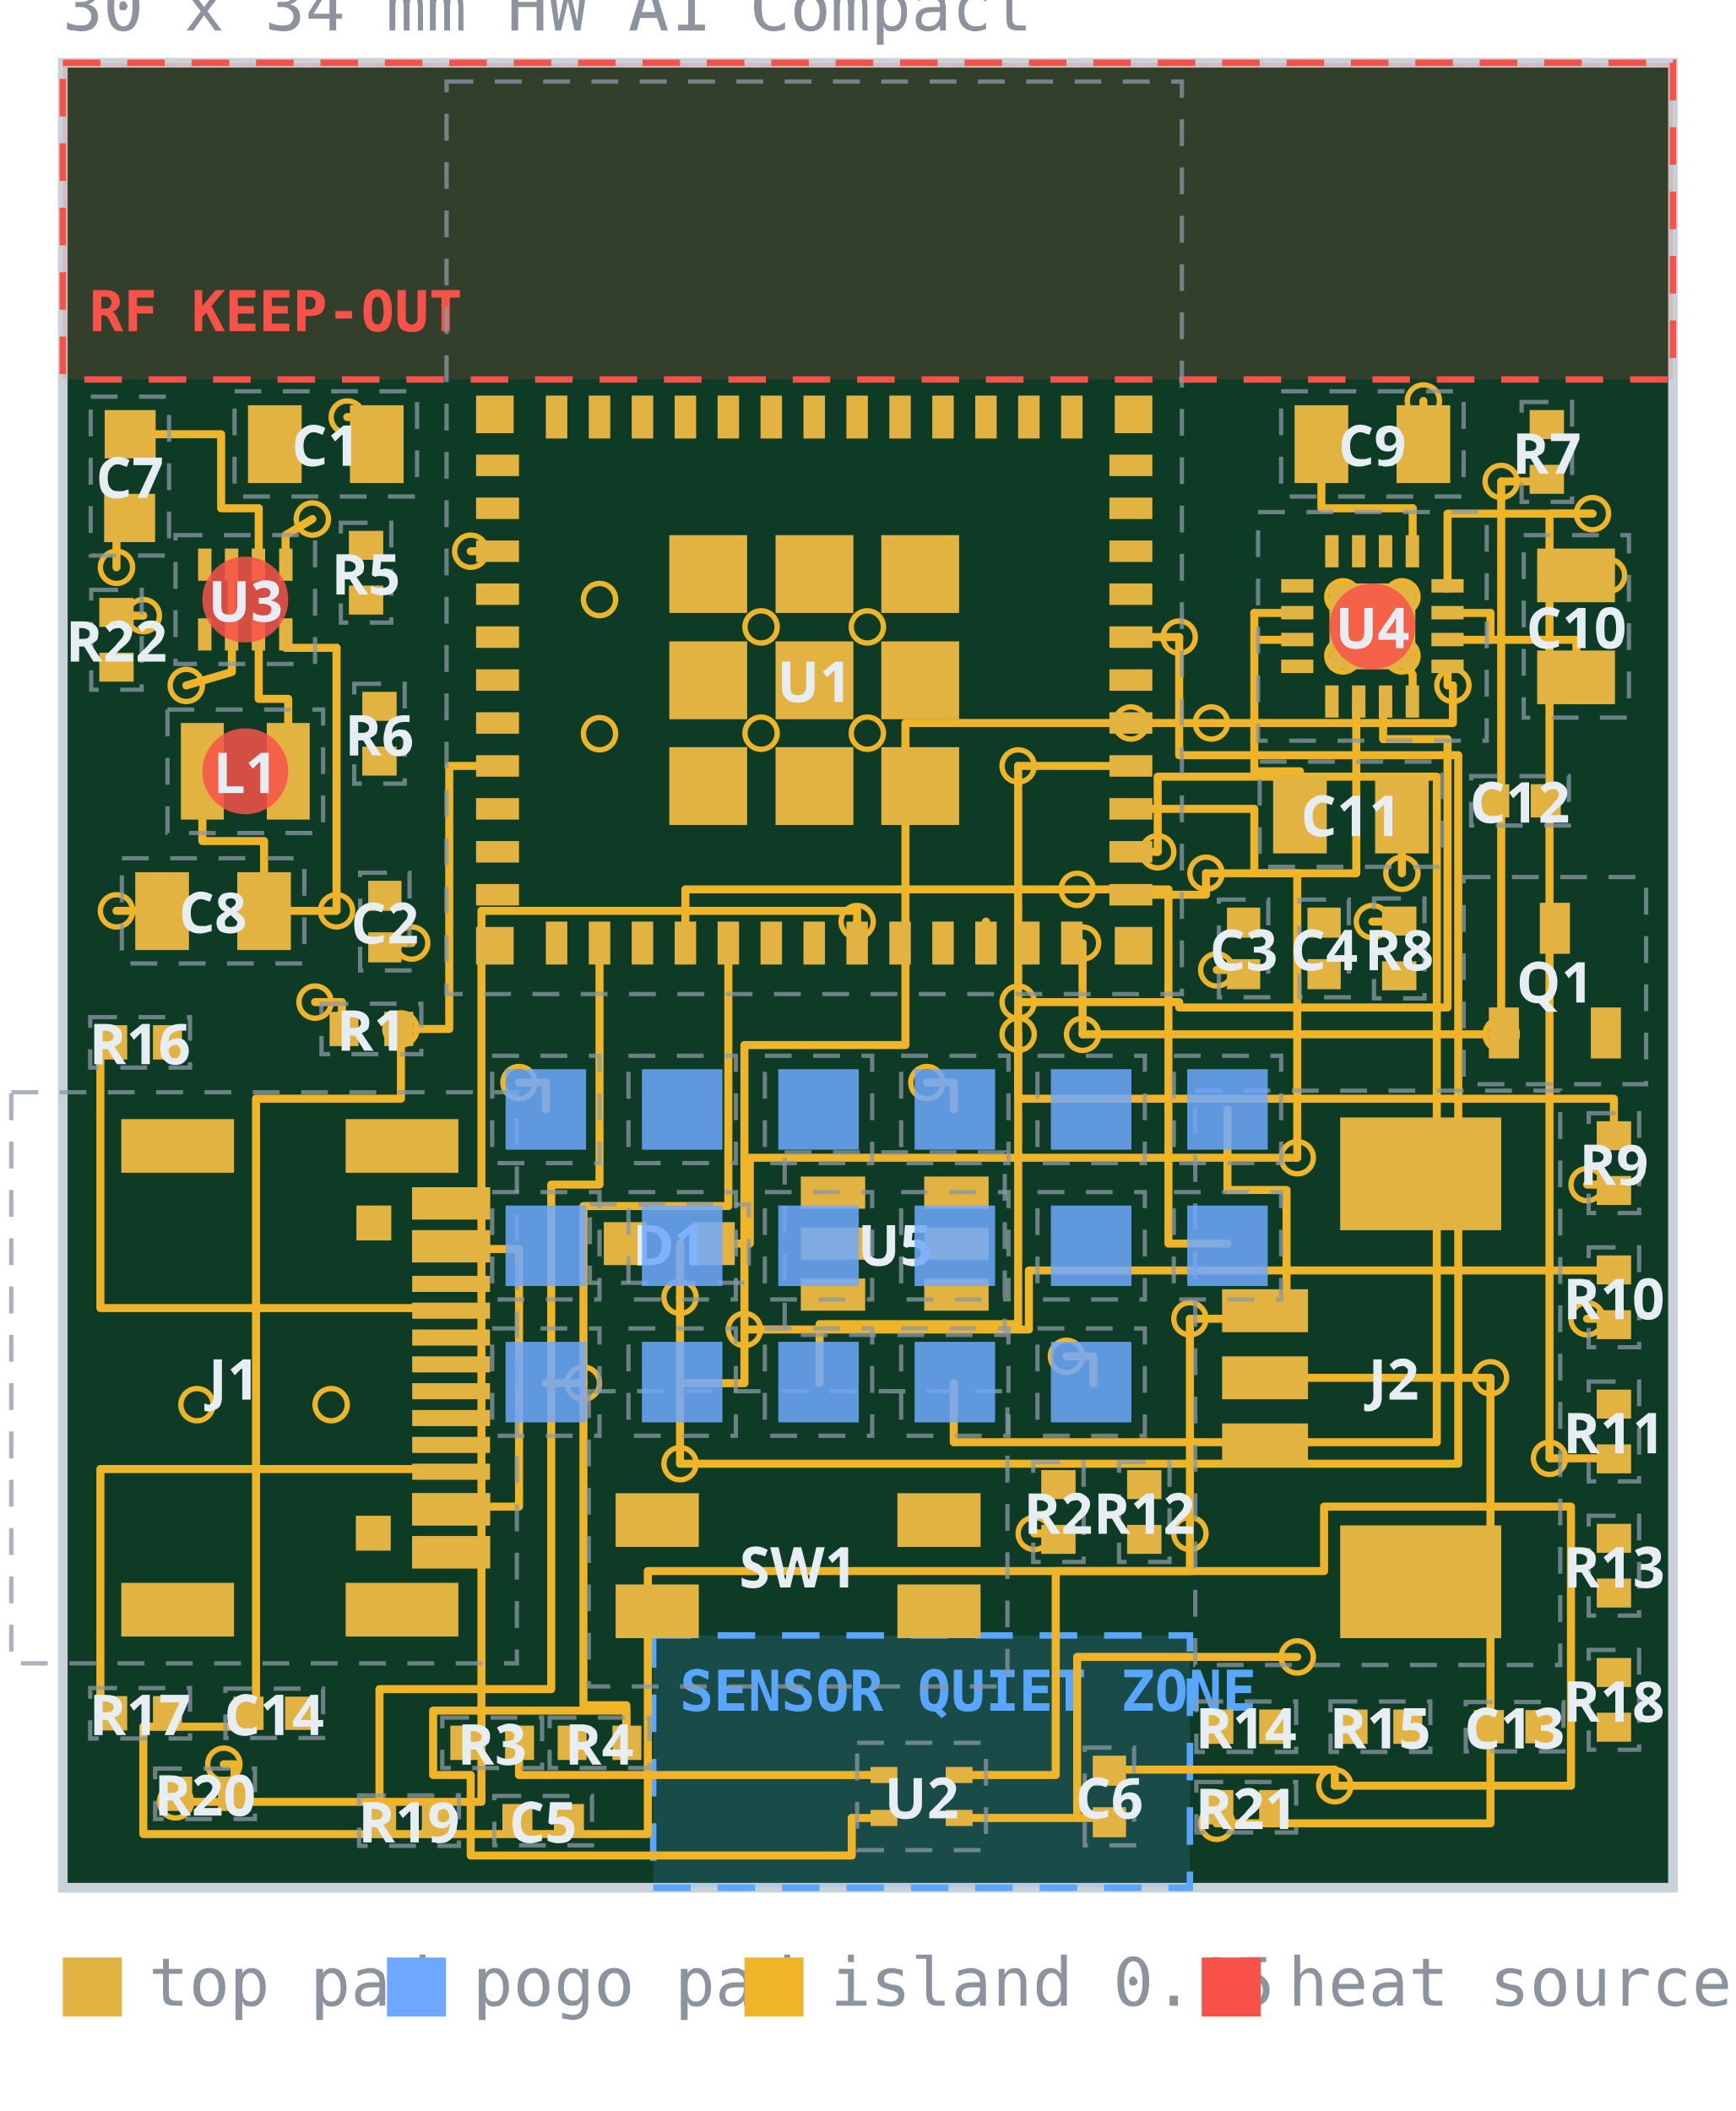
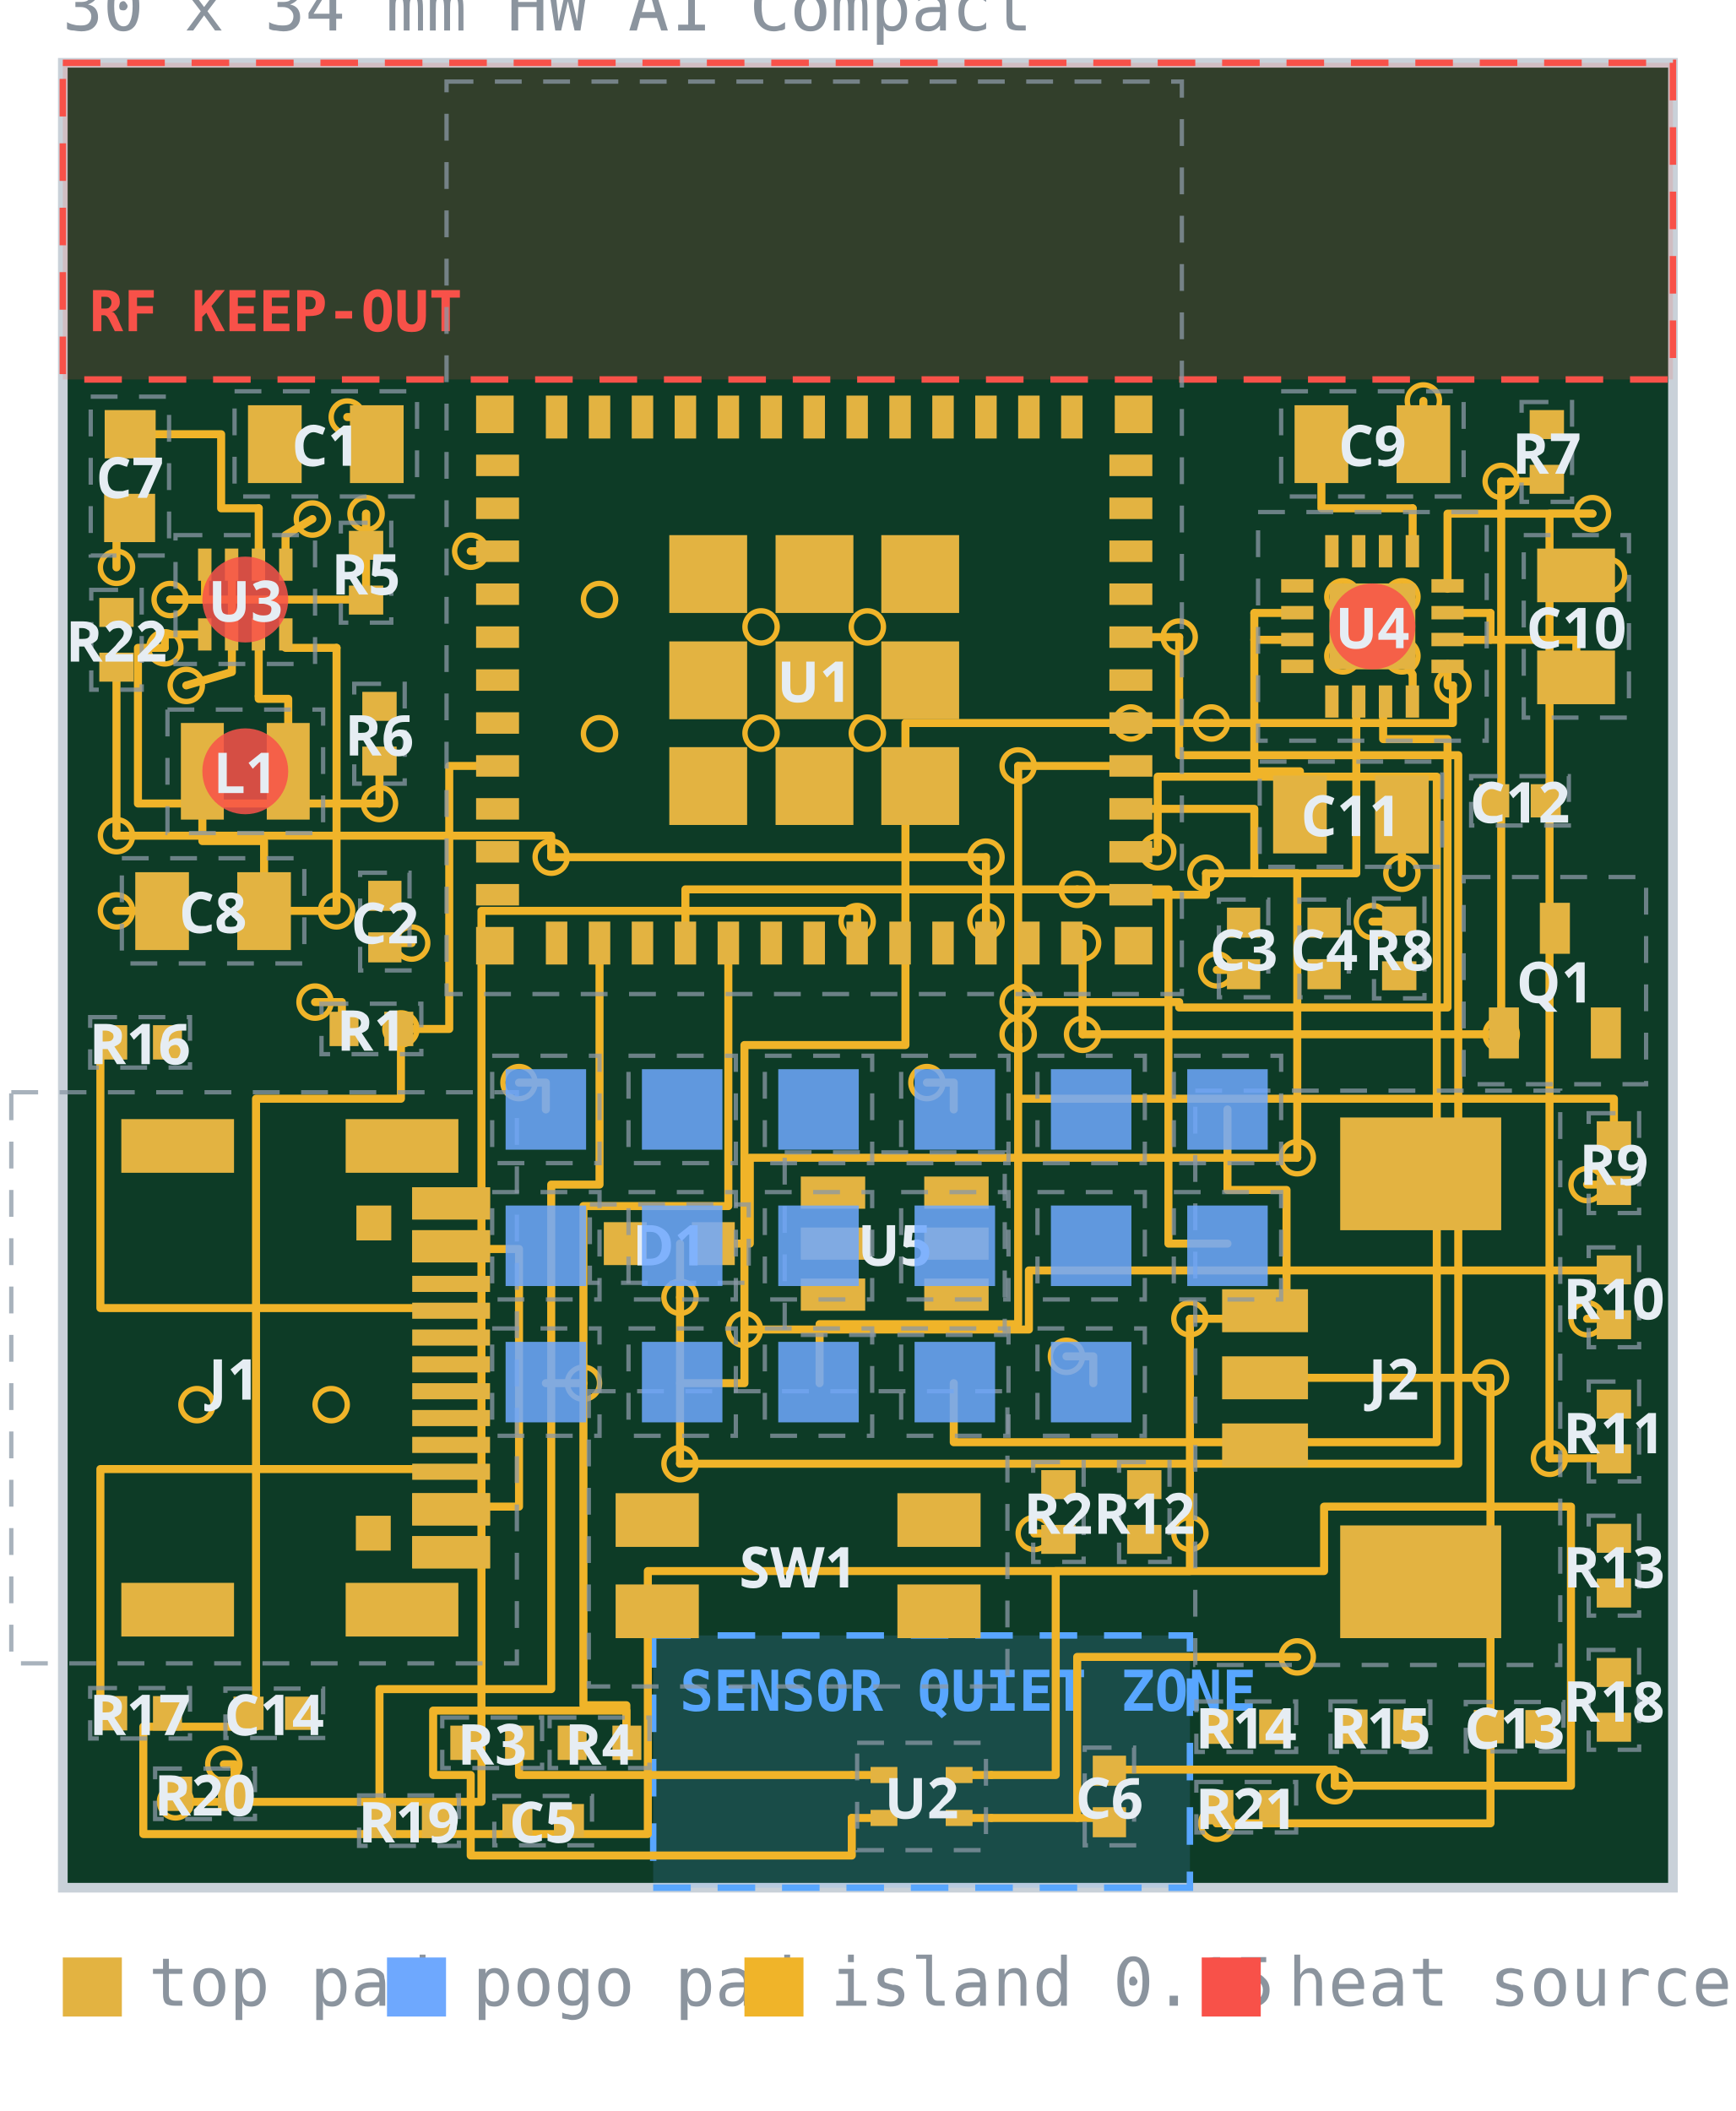
<svg xmlns="http://www.w3.org/2000/svg" viewBox="0 0 32.33 39.33" width="388" height="472" role="img" aria-label="Variant A floorplan">
  <style>
.outline{fill:#0d3b26;stroke:#c9d1d9;stroke-width:.18}
.crtyd{fill:none;stroke:#8b98a5;stroke-width:.08;stroke-dasharray:.5 .4;opacity:.75}
.pad{fill:#e3b341}
.pad-b{fill:#6ea8fe;opacity:.85}
.ref{font:600 1.05px ui-sans-serif,system-ui,sans-serif;fill:#e6edf3;
     text-anchor:middle;dominant-baseline:central}
.dim{font:500 1.25px ui-monospace,ui-sans-serif,monospace;fill:#8b949e}
.tag{font:600 1.05px ui-monospace,monospace;fill:#f85149}
.tagb{font:600 1.05px ui-monospace,monospace;fill:#58a6ff}
.rf{fill:#f85149;fill-opacity:.16;stroke:#f85149;stroke-width:.12;
    stroke-dasharray:.7 .5}
.quiet{fill:#58a6ff;fill-opacity:.16;stroke:#58a6ff;stroke-width:.12;
       stroke-dasharray:.7 .5}
.trk{fill:none;stroke:#f0b429;stroke-width:.15;stroke-linecap:round;
     stroke-linejoin:round}
.via{fill:none;stroke:#f0b429;stroke-width:.1}
.hot{fill:#f85149;opacity:.85}
</style>
  <g transform="translate(1.17,1.17)">
    <polygon class="outline" points="0.00,0.00 30.00,0.00 30.00,34.00 0.00,34.00" />
    <rect class="rf" x="0.00" y="0.00" width="30.00" height="5.90" />
    <text class="tag" x="0.50" y="5.00" style="fill:#f85149">RF KEEP-OUT</text>
    <rect class="quiet" x="11.00" y="29.30" width="10.00" height="4.70" />
    <text class="tagb" x="11.50" y="30.70">SENSOR QUIET ZONE</text>
    <path class="trk" d="M 15.30 31.90 L 14.70 31.90" />
    <path class="trk" d="M 15.30 32.70 L 14.70 32.70" />
    <path class="trk" d="M 16.70 32.70 L 17.30 32.70" />
    <path class="trk" d="M 16.70 31.90 L 17.30 31.90" />
    <path class="trk" d="M 17.30 32.70 L 18.90 32.70 L 18.90 29.70 L 23.00 29.70" />
    <path class="trk" d="M 14.70 31.90 L 8.50 31.90 L 8.50 31.30" />
    <path class="trk" d="M 14.70 32.70 L 14.70 33.40 L 7.60 33.40 L 7.60 31.90 L 6.90 31.90 L 6.90 30.70 L 10.50 30.70 L 10.50 31.30" />
    <path class="trk" d="M 17.30 31.90 L 18.50 31.90 L 18.50 28.10 L 23.50 28.10 L 23.50 26.90 L 28.10 26.90 L 28.10 32.10 L 23.70 32.10" />
    <path class="trk" d="M 19.50 32.80 L 19.50 32.70 L 18.90 32.70" />
    <path class="trk" d="M 19.50 31.80 L 23.70 31.80 L 23.70 32.10" />
    <path class="trk" d="M 3.65 10.65 L 3.65 11.80" />
    <path class="trk" d="M 3.65 11.80 L 3.65 11.85 L 4.20 11.85 L 4.20 13.20" />
    <path class="trk" d="M 4.15 10.65 L 4.15 10.90 L 5.10 10.90" />
    <path class="trk" d="M 5.10 10.90 L 5.10 15.80 L 3.75 15.80" />
    <path class="trk" d="M 2.60 13.20 L 2.60 14.50 L 3.75 14.50 L 3.75 15.80" />
    <path class="trk" d="M 3.65 9.35 L 3.65 8.50 L 3.65 8.30" />
    <path class="trk" d="M 3.65 8.30 L 2.95 8.30 L 2.95 6.92 L 1.25 6.92" />
    <path class="trk" d="M 3.15 9.35 L 3.15 10.65" />
    <path class="trk" d="M 4.15 9.35 L 4.15 8.80 L 4.65 8.50" />
    <path class="trk" d="M 3.15 10.65 L 3.15 11.35 L 2.30 11.60" />
    <path class="trk" d="M 25.15 11.90 L 25.15 11.40 L 24.95 11.05" />
    <path class="trk" d="M 1.25 8.47 L 1.00 8.47 L 1.00 9.40" />
    <path class="trk" d="M 1.85 15.80 L 1.00 15.80" />
    <path class="trk" d="M 25.35 7.10 L 25.35 6.30" />
    <path class="trk" d="M 28.20 9.55 L 28.80 9.55" />
    <path class="trk" d="M 24.95 14.00 L 24.95 15.10" />
    <path class="trk" d="M 25.15 9.10 L 25.15 8.30" />
    <path class="trk" d="M 25.15 8.30 L 23.45 8.30 L 23.45 7.10" />
    <path class="trk" d="M 25.80 10.25 L 26.60 10.25" />
    <path class="trk" d="M 25.80 10.75 L 26.60 10.75" />
    <path class="trk" d="M 26.60 10.25 L 26.60 10.75 L 28.20 10.75 L 28.20 11.45" />
    <path class="trk" d="M 23.00 10.25 L 22.20 10.25" />
    <path class="trk" d="M 23.00 10.75 L 22.20 10.75" />
    <path class="trk" d="M 22.20 10.25 L 22.20 13.20 L 23.05 13.20 L 23.05 14.00" />
+     <path class="trk" d="M 2.65 9.35 L 2.65 10.00 L 2.00 10.00" />
+     <path class="trk" d="M 5.65 8.99 L 5.65 8.40" />
+     <path class="trk" d="M 2.00 10.00 L 5.65 10.00 L 5.65 8.40" />
+     <path class="trk" d="M 2.65 10.65 L 1.90 10.65 L 1.90 10.90" />
+     <path class="trk" d="M 5.90 13.01 L 5.90 13.80" />
+     <path class="trk" d="M 1.90 10.90 L 1.40 10.90 L 1.40 13.80 L 5.90 13.80" />
    <path class="trk" d="M 9.00 19.50 L 9.00 19.00 L 8.50 19.00" />
    <path class="trk" d="M 19.20 24.60 L 19.20 24.10 L 18.70 24.10" />
    <path class="trk" d="M 8.10 9.10 L 7.60 9.10" />
    <path class="trk" d="M 16.60 19.50 L 16.60 19.00 L 16.10 19.00" />
    <path class="trk" d="M 5.80 7.10 L 5.80 6.60 L 5.30 6.60" />
    <path class="trk" d="M 6.00 16.50 L 6.00 16.40 L 6.50 16.40" />
    <path class="trk" d="M 22.00 17.00 L 22.00 16.90 L 21.50 16.90" />
    <path class="trk" d="M 5.20 18.00 L 5.20 17.50 L 4.70 17.50" />
    <path class="trk" d="M 18.60 27.50 L 18.60 27.40 L 18.10 27.40" />
    <path class="trk" d="M 24.90 16.00 L 24.40 16.00" />
    <path class="trk" d="M 28.90 21.00 L 28.90 20.90 L 28.40 20.90" />
    <path class="trk" d="M 28.90 23.50 L 28.90 23.40 L 28.40 23.40" />
    <path class="trk" d="M 3.20 32.20 L 3.20 31.70 L 3.00 31.70" />
-     <path class="trk" d="M 1.00 10.20 L 1.00 10.30 L 1.50 10.30" />
    <path class="trk" d="M 7.20 22.00 L 7.20 22.10 L 8.50 22.10 L 8.50 26.90 L 7.20 26.90 L 7.20 27.00" />
    <path class="trk" d="M 19.90 13.90 L 22.20 13.90 L 22.20 15.10 L 24.10 15.10 L 24.10 11.90" />
    <path class="trk" d="M 12.40 16.40 L 12.40 21.30 L 9.70 21.30 L 9.70 30.60 L 10.50 30.60 L 10.50 31.30" />
    <path class="trk" d="M 9.70 24.60 L 9.00 24.60" />
    <path class="trk" d="M 19.90 13.10 L 17.80 13.10" />
    <path class="trk" d="M 17.80 13.10 L 17.80 23.50 L 14.10 23.50 L 14.10 24.60" />
    <path class="trk" d="M 17.80 18.10 L 17.80 19.30 L 28.90 19.30 L 28.90 20.00" />
    <path class="trk" d="M 17.80 17.50 L 20.80 17.50 L 20.80 17.60 L 25.80 17.60 L 25.80 12.60 L 24.60 12.60 L 24.60 11.90" />
    <path class="trk" d="M 11.60 16.40 L 11.60 15.40 L 18.90 15.40" />
    <path class="trk" d="M 18.90 15.40 L 20.60 15.40 L 20.60 22.00 L 21.70 22.00" />
    <path class="trk" d="M 19.90 12.30 L 21.40 12.30" />
    <path class="trk" d="M 21.40 12.30 L 25.90 12.30 L 25.90 11.60" />
    <path class="trk" d="M 25.90 11.60 L 25.80 11.60 L 25.80 11.20" />
    <path class="trk" d="M 19.90 12.30 L 15.70 12.30 L 15.70 18.30 L 12.70 18.30 L 12.70 24.60 L 11.50 24.60" />
    <path class="trk" d="M 12.70 23.60 L 18.00 23.60 L 18.00 22.50 L 28.90 22.50" />
    <path class="trk" d="M 14.80 16.40 L 14.80 16.00" />
    <path class="trk" d="M 14.80 16.00 L 14.80 15.80 L 7.80 15.80 L 7.80 32.40 L 2.10 32.40" />
    <path class="trk" d="M 7.20 26.20 L 0.70 26.20 L 0.70 30.80 L 0.90 30.80" />
    <path class="trk" d="M 7.20 23.20 L 0.70 23.20 L 0.70 18.20 L 0.90 18.20" />
    <path class="trk" d="M 19.90 15.50 L 21.30 15.50 L 21.30 15.10" />
    <path class="trk" d="M 21.30 15.10 L 23.00 15.10 L 23.00 20.40" />
    <path class="trk" d="M 23.00 20.40 L 12.80 20.40 L 12.80 22.00 L 12.10 22.00" />
    <path class="trk" d="M 19.90 14.70 L 20.40 14.70" />
    <path class="trk" d="M 20.40 14.70 L 20.40 13.30 L 25.60 13.30 L 25.60 25.70 L 16.60 25.70 L 16.60 24.60" />
    <path class="trk" d="M 19.00 16.40 L 19.00 18.10" />
    <path class="trk" d="M 19.00 18.10 L 26.80 18.10" />
    <path class="trk" d="M 26.80 18.10 L 26.80 7.80" />
    <path class="trk" d="M 26.80 7.80 L 27.60 7.80" />
    <path class="trk" d="M 19.90 10.70 L 20.80 10.70" />
    <path class="trk" d="M 20.80 10.70 L 20.80 12.90 L 26.00 12.90 L 26.00 26.10 L 11.50 26.10" />
    <path class="trk" d="M 11.50 26.10 L 11.50 23.00" />
    <path class="trk" d="M 11.50 23.00 L 11.50 22.00" />
    <path class="trk" d="M 25.80 9.80 L 25.80 8.40 L 28.50 8.40" />
    <path class="trk" d="M 28.50 8.40 L 27.70 8.40 L 27.70 26.00" />
    <path class="trk" d="M 27.70 26.00 L 28.90 26.00" />
    <path class="trk" d="M 17.20 16.40 L 17.20 16.00" />
+     <path class="trk" d="M 17.20 16.00 L 17.20 14.80" />
+     <path class="trk" d="M 17.20 14.80 L 9.10 14.80" />
+     <path class="trk" d="M 9.10 14.80 L 9.10 14.40 L 1.00 14.40" />
+     <path class="trk" d="M 1.00 14.40 L 1.00 11.30" />
    <path class="trk" d="M 8.10 13.10 L 7.20 13.10 L 7.20 18.00 L 6.30 18.00" />
    <path class="trk" d="M 6.30 18.00 L 6.30 19.30 L 3.60 19.30 L 3.60 31.00 L 1.50 31.00 L 1.50 33.00 L 10.90 33.00 L 10.90 28.10 L 21.00 28.10 L 21.00 27.40" />
    <path class="trk" d="M 21.00 27.40 L 21.00 23.40" />
    <path class="trk" d="M 21.00 23.40 L 22.80 23.40 L 22.80 21.00 L 21.70 21.00 L 21.70 19.50" />
    <path class="trk" d="M 10.00 16.40 L 10.00 20.90 L 9.10 20.90 L 9.10 30.30 L 5.90 30.30 L 5.90 32.80" />
    <path class="trk" d="M 22.40 24.50 L 26.60 24.50" />
    <path class="trk" d="M 26.60 24.50 L 26.60 32.80 L 21.50 32.80" />
    <path class="trk" d="M 21.50 32.80 L 21.50 32.50" />
    <circle class="via" cx="23.00" cy="29.70" r="0.30" />
    <circle class="via" cx="23.70" cy="32.10" r="0.30" />
    <circle class="via" cx="4.65" cy="8.50" r="0.30" />
    <circle class="via" cx="2.30" cy="11.60" r="0.30" />
    <circle class="via" cx="5.10" cy="15.80" r="0.30" />
    <circle class="via" cx="1.00" cy="9.40" r="0.30" />
    <circle class="via" cx="1.00" cy="15.80" r="0.30" />
    <circle class="via" cx="25.35" cy="6.30" r="0.30" />
    <circle class="via" cx="28.80" cy="9.55" r="0.30" />
    <circle class="via" cx="24.95" cy="15.10" r="0.30" />
    <circle class="via" cx="23.85" cy="9.95" r="0.30" />
    <circle class="via" cx="23.85" cy="11.05" r="0.30" />
    <circle class="via" cx="24.95" cy="9.95" r="0.30" />
    <circle class="via" cx="24.95" cy="11.05" r="0.30" />
    <circle class="via" cx="13.01" cy="10.51" r="0.30" />
    <circle class="via" cx="13.01" cy="12.49" r="0.30" />
    <circle class="via" cx="14.99" cy="10.51" r="0.30" />
    <circle class="via" cx="14.99" cy="12.49" r="0.30" />
+     <circle class="via" cx="2.00" cy="10.00" r="0.30" />
+     <circle class="via" cx="5.65" cy="8.40" r="0.30" />
+     <circle class="via" cx="1.90" cy="10.90" r="0.30" />
+     <circle class="via" cx="5.90" cy="13.80" r="0.30" />
    <circle class="via" cx="8.50" cy="19.00" r="0.30" />
    <circle class="via" cx="18.70" cy="24.10" r="0.30" />
    <circle class="via" cx="7.60" cy="9.10" r="0.30" />
    <circle class="via" cx="16.10" cy="19.00" r="0.30" />
    <circle class="via" cx="5.30" cy="6.60" r="0.30" />
    <circle class="via" cx="6.50" cy="16.40" r="0.30" />
    <circle class="via" cx="21.50" cy="16.90" r="0.30" />
    <circle class="via" cx="4.70" cy="17.50" r="0.30" />
    <circle class="via" cx="18.10" cy="27.40" r="0.30" />
    <circle class="via" cx="24.40" cy="16.00" r="0.30" />
    <circle class="via" cx="28.40" cy="20.90" r="0.30" />
    <circle class="via" cx="28.40" cy="23.40" r="0.30" />
    <circle class="via" cx="3.00" cy="31.70" r="0.30" />
-     <circle class="via" cx="1.50" cy="10.30" r="0.30" />
    <circle class="via" cx="9.70" cy="24.60" r="0.30" />
    <circle class="via" cx="17.80" cy="13.10" r="0.30" />
    <circle class="via" cx="17.80" cy="18.10" r="0.30" />
    <circle class="via" cx="17.80" cy="17.50" r="0.30" />
    <circle class="via" cx="18.90" cy="15.40" r="0.30" />
    <circle class="via" cx="21.40" cy="12.30" r="0.30" />
    <circle class="via" cx="25.90" cy="11.60" r="0.30" />
    <circle class="via" cx="19.90" cy="12.30" r="0.30" />
    <circle class="via" cx="12.70" cy="23.60" r="0.30" />
    <circle class="via" cx="14.80" cy="16.00" r="0.30" />
    <circle class="via" cx="2.10" cy="32.40" r="0.30" />
    <circle class="via" cx="21.30" cy="15.10" r="0.30" />
    <circle class="via" cx="23.00" cy="20.40" r="0.30" />
    <circle class="via" cx="20.40" cy="14.70" r="0.30" />
    <circle class="via" cx="19.00" cy="16.40" r="0.30" />
    <circle class="via" cx="19.00" cy="18.10" r="0.30" />
    <circle class="via" cx="26.80" cy="18.10" r="0.30" />
    <circle class="via" cx="26.80" cy="7.80" r="0.30" />
    <circle class="via" cx="20.80" cy="10.70" r="0.30" />
    <circle class="via" cx="11.50" cy="26.10" r="0.30" />
    <circle class="via" cx="11.50" cy="23.00" r="0.30" />
    <circle class="via" cx="28.50" cy="8.40" r="0.30" />
    <circle class="via" cx="27.70" cy="26.00" r="0.30" />
+     <circle class="via" cx="17.20" cy="16.00" r="0.30" />
+     <circle class="via" cx="17.20" cy="14.80" r="0.30" />
+     <circle class="via" cx="9.10" cy="14.80" r="0.30" />
+     <circle class="via" cx="1.00" cy="14.40" r="0.30" />
    <circle class="via" cx="6.30" cy="18.00" r="0.30" />
    <circle class="via" cx="21.00" cy="27.40" r="0.30" />
    <circle class="via" cx="21.00" cy="23.40" r="0.30" />
    <circle class="via" cx="26.60" cy="24.50" r="0.30" />
    <circle class="via" cx="21.50" cy="32.80" r="0.30" />
    <circle class="via" cx="10.00" cy="10.00" r="0.30" />
    <circle class="via" cx="10.00" cy="12.50" r="0.30" />
    <circle class="via" cx="2.50" cy="25.00" r="0.30" />
    <circle class="via" cx="5.00" cy="25.00" r="0.30" />
    <rect class="crtyd" x="7.15" y="0.35" width="13.70" height="17.00" />
    <rect class="pad" x="7.70" y="7.30" width="0.80" height="0.40" />
    <rect class="pad" x="7.70" y="8.10" width="0.80" height="0.40" />
    <rect class="pad" x="7.70" y="8.90" width="0.80" height="0.40" />
    <rect class="pad" x="7.70" y="9.70" width="0.80" height="0.40" />
    <rect class="pad" x="7.70" y="10.50" width="0.80" height="0.40" />
    <rect class="pad" x="7.70" y="11.30" width="0.80" height="0.40" />
    <rect class="pad" x="7.70" y="12.10" width="0.80" height="0.40" />
    <rect class="pad" x="7.70" y="12.90" width="0.80" height="0.40" />
    <rect class="pad" x="7.70" y="13.70" width="0.80" height="0.40" />
    <rect class="pad" x="7.70" y="14.50" width="0.80" height="0.40" />
    <rect class="pad" x="7.70" y="15.30" width="0.80" height="0.40" />
    <rect class="pad" x="9.00" y="16.00" width="0.40" height="0.80" />
    <rect class="pad" x="9.80" y="16.00" width="0.40" height="0.80" />
    <rect class="pad" x="10.60" y="16.00" width="0.40" height="0.80" />
    <rect class="pad" x="11.40" y="16.00" width="0.40" height="0.80" />
    <rect class="pad" x="12.20" y="16.00" width="0.40" height="0.80" />
    <rect class="pad" x="13.00" y="16.00" width="0.40" height="0.80" />
    <rect class="pad" x="13.80" y="16.00" width="0.40" height="0.80" />
    <rect class="pad" x="14.60" y="16.00" width="0.40" height="0.80" />
    <rect class="pad" x="15.40" y="16.00" width="0.40" height="0.80" />
    <rect class="pad" x="16.20" y="16.00" width="0.40" height="0.80" />
    <rect class="pad" x="17.00" y="16.00" width="0.40" height="0.80" />
    <rect class="pad" x="17.80" y="16.00" width="0.40" height="0.80" />
    <rect class="pad" x="18.60" y="16.00" width="0.40" height="0.80" />
    <rect class="pad" x="19.50" y="15.30" width="0.80" height="0.40" />
    <rect class="pad" x="19.50" y="14.50" width="0.80" height="0.40" />
    <rect class="pad" x="19.50" y="13.70" width="0.80" height="0.40" />
    <rect class="pad" x="19.50" y="12.90" width="0.80" height="0.40" />
    <rect class="pad" x="19.50" y="12.10" width="0.80" height="0.40" />
    <rect class="pad" x="19.50" y="11.30" width="0.80" height="0.40" />
    <rect class="pad" x="19.50" y="10.50" width="0.80" height="0.40" />
    <rect class="pad" x="19.50" y="9.70" width="0.80" height="0.40" />
    <rect class="pad" x="19.50" y="8.90" width="0.80" height="0.40" />
    <rect class="pad" x="19.50" y="8.10" width="0.80" height="0.40" />
    <rect class="pad" x="19.50" y="7.30" width="0.80" height="0.40" />
    <rect class="pad" x="18.60" y="6.20" width="0.40" height="0.80" />
    <rect class="pad" x="17.80" y="6.20" width="0.40" height="0.80" />
    <rect class="pad" x="17.00" y="6.20" width="0.40" height="0.80" />
    <rect class="pad" x="16.20" y="6.20" width="0.40" height="0.80" />
    <rect class="pad" x="15.40" y="6.20" width="0.40" height="0.80" />
    <rect class="pad" x="14.60" y="6.20" width="0.40" height="0.80" />
    <rect class="pad" x="13.80" y="6.20" width="0.40" height="0.80" />
    <rect class="pad" x="13.00" y="6.20" width="0.40" height="0.80" />
    <rect class="pad" x="12.20" y="6.20" width="0.40" height="0.80" />
    <rect class="pad" x="11.40" y="6.20" width="0.40" height="0.80" />
    <rect class="pad" x="10.60" y="6.20" width="0.40" height="0.80" />
    <rect class="pad" x="9.80" y="6.20" width="0.40" height="0.80" />
    <rect class="pad" x="9.00" y="6.20" width="0.40" height="0.80" />
    <rect class="pad" x="11.30" y="8.80" width="1.45" height="1.45" />
    <rect class="pad" x="11.30" y="10.78" width="1.45" height="1.45" />
    <rect class="pad" x="11.30" y="12.75" width="1.45" height="1.45" />
    <rect class="pad" x="13.28" y="8.80" width="1.45" height="1.45" />
    <rect class="pad" x="13.28" y="10.78" width="1.45" height="1.45" />
    <rect class="pad" x="13.28" y="12.75" width="1.45" height="1.45" />
    <rect class="pad" x="15.25" y="8.80" width="1.45" height="1.45" />
    <rect class="pad" x="15.25" y="10.78" width="1.45" height="1.45" />
    <rect class="pad" x="15.25" y="12.75" width="1.45" height="1.45" />
    <rect class="pad" x="19.60" y="6.20" width="0.70" height="0.70" />
    <rect class="pad" x="19.60" y="16.10" width="0.70" height="0.70" />
    <rect class="pad" x="7.70" y="16.10" width="0.70" height="0.70" />
    <rect class="pad" x="7.70" y="6.20" width="0.70" height="0.70" />
    <text class="ref" x="14.00" y="11.50">U1</text>
    <rect class="crtyd" x="-0.96" y="19.18" width="9.42" height="10.64" />
    <rect class="pad" x="5.47" y="21.29" width="0.65" height="0.65" />
    <rect class="pad" x="5.46" y="27.07" width="0.65" height="0.65" />
    <rect class="pad" x="6.51" y="20.95" width="1.45" height="0.60" />
    <rect class="pad" x="6.51" y="21.75" width="1.45" height="0.60" />
    <rect class="pad" x="6.51" y="23.10" width="1.45" height="0.30" />
    <rect class="pad" x="6.51" y="24.10" width="1.45" height="0.30" />
    <rect class="pad" x="6.51" y="24.60" width="1.45" height="0.30" />
    <rect class="pad" x="6.51" y="25.60" width="1.45" height="0.30" />
    <rect class="pad" x="6.51" y="26.65" width="1.45" height="0.60" />
    <rect class="pad" x="6.51" y="27.45" width="1.45" height="0.60" />
    <rect class="pad" x="6.51" y="27.45" width="1.45" height="0.60" />
    <rect class="pad" x="6.51" y="26.65" width="1.45" height="0.60" />
    <rect class="pad" x="6.51" y="26.10" width="1.45" height="0.30" />
    <rect class="pad" x="6.51" y="25.10" width="1.45" height="0.30" />
    <rect class="pad" x="6.51" y="23.60" width="1.45" height="0.30" />
    <rect class="pad" x="6.51" y="22.60" width="1.45" height="0.30" />
    <rect class="pad" x="6.51" y="21.75" width="1.45" height="0.60" />
    <rect class="pad" x="6.51" y="20.95" width="1.45" height="0.60" />
    <rect class="pad" x="5.27" y="19.68" width="2.10" height="1.00" />
    <rect class="pad" x="1.09" y="19.68" width="2.10" height="1.00" />
    <rect class="pad" x="5.27" y="28.32" width="2.10" height="1.00" />
    <rect class="pad" x="1.09" y="28.32" width="2.10" height="1.00" />
    <text class="ref" x="3.19" y="24.50">J1</text>
    <rect class="crtyd" x="21.10" y="19.15" width="6.80" height="10.70" />
    <rect class="pad" x="21.60" y="25.35" width="1.60" height="0.80" />
    <rect class="pad" x="21.60" y="24.10" width="1.60" height="0.80" />
    <rect class="pad" x="21.60" y="22.85" width="1.60" height="0.80" />
    <rect class="pad" x="23.80" y="27.25" width="3.00" height="2.10" />
    <rect class="pad" x="23.80" y="19.65" width="3.00" height="2.10" />
    <text class="ref" x="24.80" y="24.50">J2</text>
    <rect class="crtyd" x="22.27" y="8.37" width="4.26" height="4.26" />
    <rect class="pad" x="22.70" y="9.62" width="0.60" height="0.25" />
    <rect class="pad" x="22.70" y="10.12" width="0.60" height="0.25" />
    <rect class="pad" x="22.70" y="10.62" width="0.60" height="0.25" />
    <rect class="pad" x="22.70" y="11.12" width="0.60" height="0.25" />
    <rect class="pad" x="23.52" y="11.60" width="0.25" height="0.60" />
    <rect class="pad" x="24.02" y="11.60" width="0.25" height="0.60" />
    <rect class="pad" x="24.52" y="11.60" width="0.25" height="0.60" />
    <rect class="pad" x="25.02" y="11.60" width="0.25" height="0.60" />
    <rect class="pad" x="25.50" y="11.12" width="0.60" height="0.25" />
    <rect class="pad" x="25.50" y="10.62" width="0.60" height="0.25" />
    <rect class="pad" x="25.50" y="10.12" width="0.60" height="0.25" />
    <rect class="pad" x="25.50" y="9.62" width="0.60" height="0.25" />
    <rect class="pad" x="25.02" y="8.80" width="0.25" height="0.60" />
    <rect class="pad" x="24.52" y="8.80" width="0.25" height="0.60" />
    <rect class="pad" x="24.02" y="8.80" width="0.25" height="0.60" />
    <rect class="pad" x="23.52" y="8.80" width="0.25" height="0.60" />
    <rect class="pad" x="23.60" y="9.70" width="1.60" height="1.60" />
    <circle class="hot" cx="24.40" cy="10.50" r="0.8" />
    <text class="ref" x="24.40" y="10.50">U4</text>
    <rect class="crtyd" x="2.10" y="8.80" width="2.60" height="2.40" />
    <rect class="pad" x="4.03" y="9.05" width="0.25" height="0.60" />
    <rect class="pad" x="3.52" y="9.05" width="0.25" height="0.60" />
    <rect class="pad" x="3.02" y="9.05" width="0.25" height="0.60" />
    <rect class="pad" x="2.52" y="9.05" width="0.25" height="0.60" />
    <rect class="pad" x="2.52" y="10.35" width="0.25" height="0.60" />
    <rect class="pad" x="3.02" y="10.35" width="0.25" height="0.60" />
    <rect class="pad" x="3.52" y="10.35" width="0.25" height="0.60" />
    <rect class="pad" x="4.03" y="10.35" width="0.25" height="0.60" />
    <circle class="hot" cx="3.40" cy="10.00" r="0.8" />
    <text class="ref" x="3.40" y="10.00">U3</text>
    <rect class="crtyd" x="1.95" y="12.05" width="2.90" height="2.30" />
    <rect class="pad" x="3.80" y="12.30" width="0.80" height="1.80" />
    <rect class="pad" x="2.20" y="12.30" width="0.80" height="1.80" />
    <circle class="hot" cx="3.40" cy="13.20" r="0.8" />
    <text class="ref" x="3.40" y="13.20">L1</text>
    <rect class="crtyd" x="13.45" y="20.30" width="4.10" height="3.40" />
    <rect class="pad" x="13.75" y="20.75" width="1.20" height="0.60" />
    <rect class="pad" x="13.75" y="21.70" width="1.20" height="0.60" />
    <rect class="pad" x="13.75" y="22.65" width="1.20" height="0.60" />
    <rect class="pad" x="16.05" y="22.65" width="1.20" height="0.60" />
    <rect class="pad" x="16.05" y="21.70" width="1.20" height="0.60" />
    <rect class="pad" x="16.05" y="20.75" width="1.20" height="0.60" />
    <text class="ref" x="15.50" y="22.00">U5</text>
    <rect class="crtyd" x="9.80" y="24.75" width="7.80" height="5.50" />
    <rect class="pad" x="10.30" y="26.65" width="1.55" height="1.00" />
    <rect class="pad" x="15.55" y="26.65" width="1.55" height="1.00" />
    <rect class="pad" x="10.30" y="28.35" width="1.55" height="1.00" />
    <rect class="pad" x="15.55" y="28.35" width="1.55" height="1.00" />
    <text class="ref" x="13.70" y="28.00">SW1</text>
    <rect class="crtyd" x="9.82" y="21.27" width="2.96" height="1.46" />
    <rect class="pad" x="10.08" y="21.60" width="0.80" height="0.80" />
    <rect class="pad" x="11.72" y="21.60" width="0.80" height="0.80" />
    <text class="ref" x="11.30" y="22.00">D1</text>
    <rect class="crtyd" x="7.07" y="30.83" width="1.86" height="0.94" />
    <rect class="pad" x="7.22" y="30.98" width="0.54" height="0.64" />
    <rect class="pad" x="8.24" y="30.98" width="0.54" height="0.64" />
    <text class="ref" x="8.00" y="31.30">R3</text>
    <rect class="crtyd" x="9.07" y="30.83" width="1.86" height="0.94" />
    <rect class="pad" x="9.22" y="30.98" width="0.54" height="0.64" />
    <rect class="pad" x="10.24" y="30.98" width="0.54" height="0.64" />
    <text class="ref" x="10.00" y="31.30">R4</text>
    <rect class="crtyd" x="14.80" y="31.30" width="2.40" height="2.00" />
    <rect class="pad" x="15.05" y="31.75" width="0.50" height="0.30" />
    <rect class="pad" x="15.05" y="32.55" width="0.50" height="0.30" />
    <rect class="pad" x="16.45" y="32.55" width="0.50" height="0.30" />
    <rect class="pad" x="16.45" y="31.75" width="0.50" height="0.30" />
    <text class="ref" x="16.00" y="32.30">U2</text>
    <rect class="crtyd" x="19.04" y="31.39" width="0.92" height="1.82" />
    <rect class="pad" x="19.19" y="32.50" width="0.62" height="0.56" />
    <rect class="pad" x="19.19" y="31.54" width="0.62" height="0.56" />
    <text class="ref" x="19.50" y="32.30">C6</text>
    <rect class="crtyd" x="8.00" y="18.50" width="2.00" height="2.00" />
    <rect class="pad-b" x="8.25" y="18.75" width="1.50" height="1.50" />
    <rect class="crtyd" x="10.54" y="18.50" width="2.00" height="2.00" />
    <rect class="pad-b" x="10.79" y="18.75" width="1.50" height="1.50" />
    <rect class="crtyd" x="13.08" y="18.50" width="2.00" height="2.00" />
    <rect class="pad-b" x="13.33" y="18.75" width="1.50" height="1.50" />
    <rect class="crtyd" x="15.62" y="18.50" width="2.00" height="2.00" />
    <rect class="pad-b" x="15.87" y="18.75" width="1.50" height="1.50" />
    <rect class="crtyd" x="18.16" y="18.50" width="2.00" height="2.00" />
    <rect class="pad-b" x="18.41" y="18.75" width="1.50" height="1.50" />
    <rect class="crtyd" x="20.70" y="18.50" width="2.00" height="2.00" />
    <rect class="pad-b" x="20.95" y="18.75" width="1.50" height="1.50" />
    <rect class="crtyd" x="8.00" y="21.04" width="2.00" height="2.00" />
    <rect class="pad-b" x="8.25" y="21.29" width="1.50" height="1.50" />
    <rect class="crtyd" x="10.54" y="21.04" width="2.00" height="2.00" />
    <rect class="pad-b" x="10.79" y="21.29" width="1.50" height="1.50" />
    <rect class="crtyd" x="13.08" y="21.04" width="2.00" height="2.00" />
    <rect class="pad-b" x="13.33" y="21.29" width="1.50" height="1.50" />
    <rect class="crtyd" x="15.62" y="21.04" width="2.00" height="2.00" />
    <rect class="pad-b" x="15.87" y="21.29" width="1.50" height="1.50" />
    <rect class="crtyd" x="18.16" y="21.04" width="2.00" height="2.00" />
    <rect class="pad-b" x="18.41" y="21.29" width="1.50" height="1.50" />
    <rect class="crtyd" x="20.70" y="21.04" width="2.00" height="2.00" />
    <rect class="pad-b" x="20.95" y="21.29" width="1.50" height="1.50" />
    <rect class="crtyd" x="8.00" y="23.58" width="2.00" height="2.00" />
    <rect class="pad-b" x="8.25" y="23.83" width="1.50" height="1.50" />
    <rect class="crtyd" x="10.54" y="23.58" width="2.00" height="2.00" />
    <rect class="pad-b" x="10.79" y="23.83" width="1.50" height="1.50" />
    <rect class="crtyd" x="13.08" y="23.58" width="2.00" height="2.00" />
    <rect class="pad-b" x="13.33" y="23.83" width="1.50" height="1.50" />
    <rect class="crtyd" x="15.62" y="23.58" width="2.00" height="2.00" />
    <rect class="pad-b" x="15.87" y="23.83" width="1.50" height="1.50" />
    <rect class="crtyd" x="18.16" y="23.58" width="2.00" height="2.00" />
    <rect class="pad-b" x="18.41" y="23.83" width="1.50" height="1.50" />
    <rect class="crtyd" x="3.20" y="6.12" width="3.40" height="1.96" />
    <rect class="pad" x="5.35" y="6.38" width="1.00" height="1.45" />
    <rect class="pad" x="3.45" y="6.38" width="1.00" height="1.45" />
    <text class="ref" x="4.90" y="7.10">C1</text>
    <rect class="crtyd" x="0.52" y="6.22" width="1.46" height="2.96" />
    <rect class="pad" x="0.78" y="6.47" width="0.95" height="0.90" />
    <rect class="pad" x="0.77" y="8.03" width="0.95" height="0.90" />
    <text class="ref" x="1.25" y="7.70">C7</text>
    <rect class="crtyd" x="1.10" y="14.82" width="3.40" height="1.96" />
    <rect class="pad" x="3.25" y="15.08" width="1.00" height="1.45" />
    <rect class="pad" x="1.35" y="15.08" width="1.00" height="1.45" />
    <text class="ref" x="2.80" y="15.80">C8</text>
    <rect class="crtyd" x="22.70" y="6.12" width="3.40" height="1.96" />
    <rect class="pad" x="22.95" y="6.38" width="1.00" height="1.45" />
    <rect class="pad" x="24.85" y="6.38" width="1.00" height="1.45" />
    <text class="ref" x="24.40" y="7.10">C9</text>
    <rect class="crtyd" x="27.22" y="8.80" width="1.96" height="3.40" />
    <rect class="pad" x="27.47" y="10.95" width="1.45" height="1.00" />
    <rect class="pad" x="27.47" y="9.05" width="1.45" height="1.00" />
    <text class="ref" x="28.20" y="10.50">C10</text>
    <rect class="crtyd" x="22.30" y="13.02" width="3.40" height="1.96" />
    <rect class="pad" x="22.55" y="13.28" width="1.00" height="1.45" />
    <rect class="pad" x="24.45" y="13.28" width="1.00" height="1.45" />
    <text class="ref" x="24.00" y="14.00">C11</text>
    <rect class="crtyd" x="26.10" y="15.17" width="3.40" height="3.86" />
    <rect class="pad" x="26.57" y="17.60" width="0.56" height="0.95" />
    <rect class="pad" x="28.47" y="17.60" width="0.56" height="0.95" />
    <rect class="pad" x="27.52" y="15.65" width="0.56" height="0.95" />
    <text class="ref" x="27.80" y="17.10">Q1</text>
    <rect class="crtyd" x="26.24" y="13.29" width="1.82" height="0.92" />
    <rect class="pad" x="26.39" y="13.44" width="0.56" height="0.62" />
    <rect class="pad" x="27.35" y="13.44" width="0.56" height="0.62" />
    <text class="ref" x="27.15" y="13.75">C12</text>
    <rect class="crtyd" x="5.54" y="15.09" width="0.92" height="1.82" />
    <rect class="pad" x="5.69" y="16.20" width="0.62" height="0.56" />
    <rect class="pad" x="5.69" y="15.24" width="0.62" height="0.56" />
    <text class="ref" x="6.00" y="16.00">C2</text>
    <rect class="crtyd" x="21.54" y="15.59" width="0.92" height="1.82" />
    <rect class="pad" x="21.69" y="16.70" width="0.62" height="0.56" />
    <rect class="pad" x="21.69" y="15.74" width="0.62" height="0.56" />
    <text class="ref" x="22.00" y="16.50">C3</text>
    <rect class="crtyd" x="4.82" y="17.53" width="1.86" height="0.94" />
    <rect class="pad" x="4.97" y="17.68" width="0.54" height="0.64" />
    <rect class="pad" x="5.99" y="17.68" width="0.54" height="0.64" />
    <text class="ref" x="5.75" y="18.00">R1</text>
    <rect class="crtyd" x="23.04" y="15.59" width="0.92" height="1.82" />
    <rect class="pad" x="23.19" y="16.70" width="0.62" height="0.56" />
    <rect class="pad" x="23.19" y="15.74" width="0.62" height="0.56" />
    <text class="ref" x="23.50" y="16.50">C4</text>
    <rect class="crtyd" x="8.04" y="32.29" width="1.82" height="0.92" />
    <rect class="pad" x="8.19" y="32.44" width="0.56" height="0.62" />
    <rect class="pad" x="9.15" y="32.44" width="0.56" height="0.62" />
    <text class="ref" x="8.95" y="32.75">C5</text>
    <rect class="crtyd" x="18.08" y="26.07" width="0.94" height="1.86" />
    <rect class="pad" x="18.23" y="27.24" width="0.64" height="0.54" />
    <rect class="pad" x="18.23" y="26.22" width="0.64" height="0.54" />
    <text class="ref" x="18.55" y="27.00">R2</text>
    <rect class="crtyd" x="5.18" y="8.57" width="0.94" height="1.86" />
    <rect class="pad" x="5.33" y="9.74" width="0.64" height="0.54" />
    <rect class="pad" x="5.33" y="8.72" width="0.64" height="0.54" />
    <text class="ref" x="5.65" y="9.50">R5</text>
    <rect class="crtyd" x="5.43" y="11.57" width="0.94" height="1.86" />
    <rect class="pad" x="5.58" y="12.74" width="0.64" height="0.54" />
    <rect class="pad" x="5.58" y="11.72" width="0.64" height="0.54" />
    <text class="ref" x="5.90" y="12.50">R6</text>
    <rect class="crtyd" x="27.18" y="6.32" width="0.94" height="1.86" />
    <rect class="pad" x="27.33" y="7.49" width="0.64" height="0.54" />
    <rect class="pad" x="27.33" y="6.47" width="0.64" height="0.54" />
    <text class="ref" x="27.65" y="7.25">R7</text>
    <rect class="crtyd" x="24.43" y="15.57" width="0.94" height="1.86" />
    <rect class="pad" x="24.58" y="16.74" width="0.64" height="0.54" />
    <rect class="pad" x="24.58" y="15.72" width="0.64" height="0.54" />
    <text class="ref" x="24.90" y="16.50">R8</text>
    <rect class="crtyd" x="28.43" y="19.57" width="0.94" height="1.86" />
    <rect class="pad" x="28.58" y="20.74" width="0.64" height="0.54" />
    <rect class="pad" x="28.58" y="19.72" width="0.64" height="0.54" />
    <text class="ref" x="28.90" y="20.50">R9</text>
    <rect class="crtyd" x="28.43" y="22.07" width="0.94" height="1.86" />
    <rect class="pad" x="28.58" y="23.24" width="0.64" height="0.54" />
    <rect class="pad" x="28.58" y="22.22" width="0.64" height="0.54" />
    <text class="ref" x="28.90" y="23.00">R10</text>
    <rect class="crtyd" x="28.43" y="24.57" width="0.94" height="1.86" />
    <rect class="pad" x="28.58" y="25.74" width="0.64" height="0.54" />
    <rect class="pad" x="28.58" y="24.72" width="0.64" height="0.54" />
    <text class="ref" x="28.90" y="25.50">R11</text>
    <rect class="crtyd" x="19.68" y="26.07" width="0.94" height="1.86" />
    <rect class="pad" x="19.83" y="27.24" width="0.64" height="0.54" />
    <rect class="pad" x="19.83" y="26.22" width="0.64" height="0.54" />
    <text class="ref" x="20.15" y="27.00">R12</text>
    <rect class="crtyd" x="28.43" y="27.07" width="0.94" height="1.86" />
    <rect class="pad" x="28.58" y="28.24" width="0.64" height="0.54" />
    <rect class="pad" x="28.58" y="27.22" width="0.64" height="0.54" />
    <text class="ref" x="28.90" y="28.00">R13</text>
    <rect class="crtyd" x="28.43" y="29.57" width="0.94" height="1.86" />
    <rect class="pad" x="28.58" y="30.74" width="0.64" height="0.54" />
    <rect class="pad" x="28.58" y="29.72" width="0.64" height="0.54" />
    <text class="ref" x="28.90" y="30.50">R18</text>
    <rect class="crtyd" x="0.51" y="17.78" width="1.86" height="0.94" />
    <rect class="pad" x="0.66" y="17.93" width="0.54" height="0.64" />
    <rect class="pad" x="1.68" y="17.93" width="0.54" height="0.64" />
    <text class="ref" x="1.44" y="18.25">R16</text>
    <rect class="crtyd" x="0.51" y="30.28" width="1.86" height="0.94" />
    <rect class="pad" x="0.66" y="30.43" width="0.54" height="0.64" />
    <rect class="pad" x="1.68" y="30.43" width="0.54" height="0.64" />
    <text class="ref" x="1.44" y="30.75">R17</text>
    <rect class="crtyd" x="3.03" y="30.29" width="1.82" height="0.92" />
    <rect class="pad" x="3.18" y="30.44" width="0.56" height="0.62" />
    <rect class="pad" x="4.14" y="30.44" width="0.56" height="0.62" />
    <text class="ref" x="3.94" y="30.75">C14</text>
    <rect class="crtyd" x="21.12" y="30.53" width="1.86" height="0.94" />
    <rect class="pad" x="21.27" y="30.68" width="0.54" height="0.64" />
    <rect class="pad" x="22.29" y="30.68" width="0.54" height="0.64" />
    <text class="ref" x="22.05" y="31.00">R14</text>
    <rect class="crtyd" x="23.62" y="30.53" width="1.86" height="0.94" />
    <rect class="pad" x="23.77" y="30.68" width="0.54" height="0.64" />
    <rect class="pad" x="24.79" y="30.68" width="0.54" height="0.64" />
    <text class="ref" x="24.55" y="31.00">R15</text>
    <rect class="crtyd" x="26.14" y="30.54" width="1.82" height="0.92" />
    <rect class="pad" x="26.29" y="30.69" width="0.56" height="0.62" />
    <rect class="pad" x="27.25" y="30.69" width="0.56" height="0.62" />
    <text class="ref" x="27.05" y="31.00">C13</text>
    <rect class="crtyd" x="5.52" y="32.28" width="1.86" height="0.94" />
    <rect class="pad" x="5.67" y="32.43" width="0.54" height="0.64" />
    <rect class="pad" x="6.69" y="32.43" width="0.54" height="0.64" />
    <text class="ref" x="6.45" y="32.75">R19</text>
    <rect class="crtyd" x="1.72" y="31.78" width="1.86" height="0.94" />
    <rect class="pad" x="1.87" y="31.93" width="0.54" height="0.64" />
    <rect class="pad" x="2.89" y="31.93" width="0.54" height="0.64" />
    <text class="ref" x="2.65" y="32.25">R20</text>
    <rect class="crtyd" x="21.12" y="32.03" width="1.86" height="0.94" />
    <rect class="pad" x="21.27" y="32.18" width="0.54" height="0.64" />
    <rect class="pad" x="22.29" y="32.18" width="0.54" height="0.64" />
    <text class="ref" x="22.05" y="32.50">R21</text>
    <rect class="crtyd" x="0.53" y="9.82" width="0.94" height="1.86" />
    <rect class="pad" x="0.68" y="10.99" width="0.64" height="0.54" />
    <rect class="pad" x="0.68" y="9.97" width="0.64" height="0.54" />
    <text class="ref" x="1.00" y="10.75">R22</text>
    <text class="dim" x="0" y="-0.6">30 x 34 mm   HW A1   Compact</text>
    <rect x="0.00" y="35.30" width="1.1" height="1.1" fill="#e3b341" />
    <text class="dim" x="1.60" y="36.20">top pad</text>
    <rect x="6.04" y="35.30" width="1.1" height="1.1" fill="#6ea8fe" />
    <text class="dim" x="7.64" y="36.20">pogo pad</text>
    <rect x="12.70" y="35.30" width="1.1" height="1.1" fill="#f0b429" />
    <text class="dim" x="14.30" y="36.20">island 0.15</text>
    <rect x="21.22" y="35.30" width="1.1" height="1.1" fill="#f85149" />
    <text class="dim" x="22.82" y="36.20">heat source</text>
  </g>
</svg>
